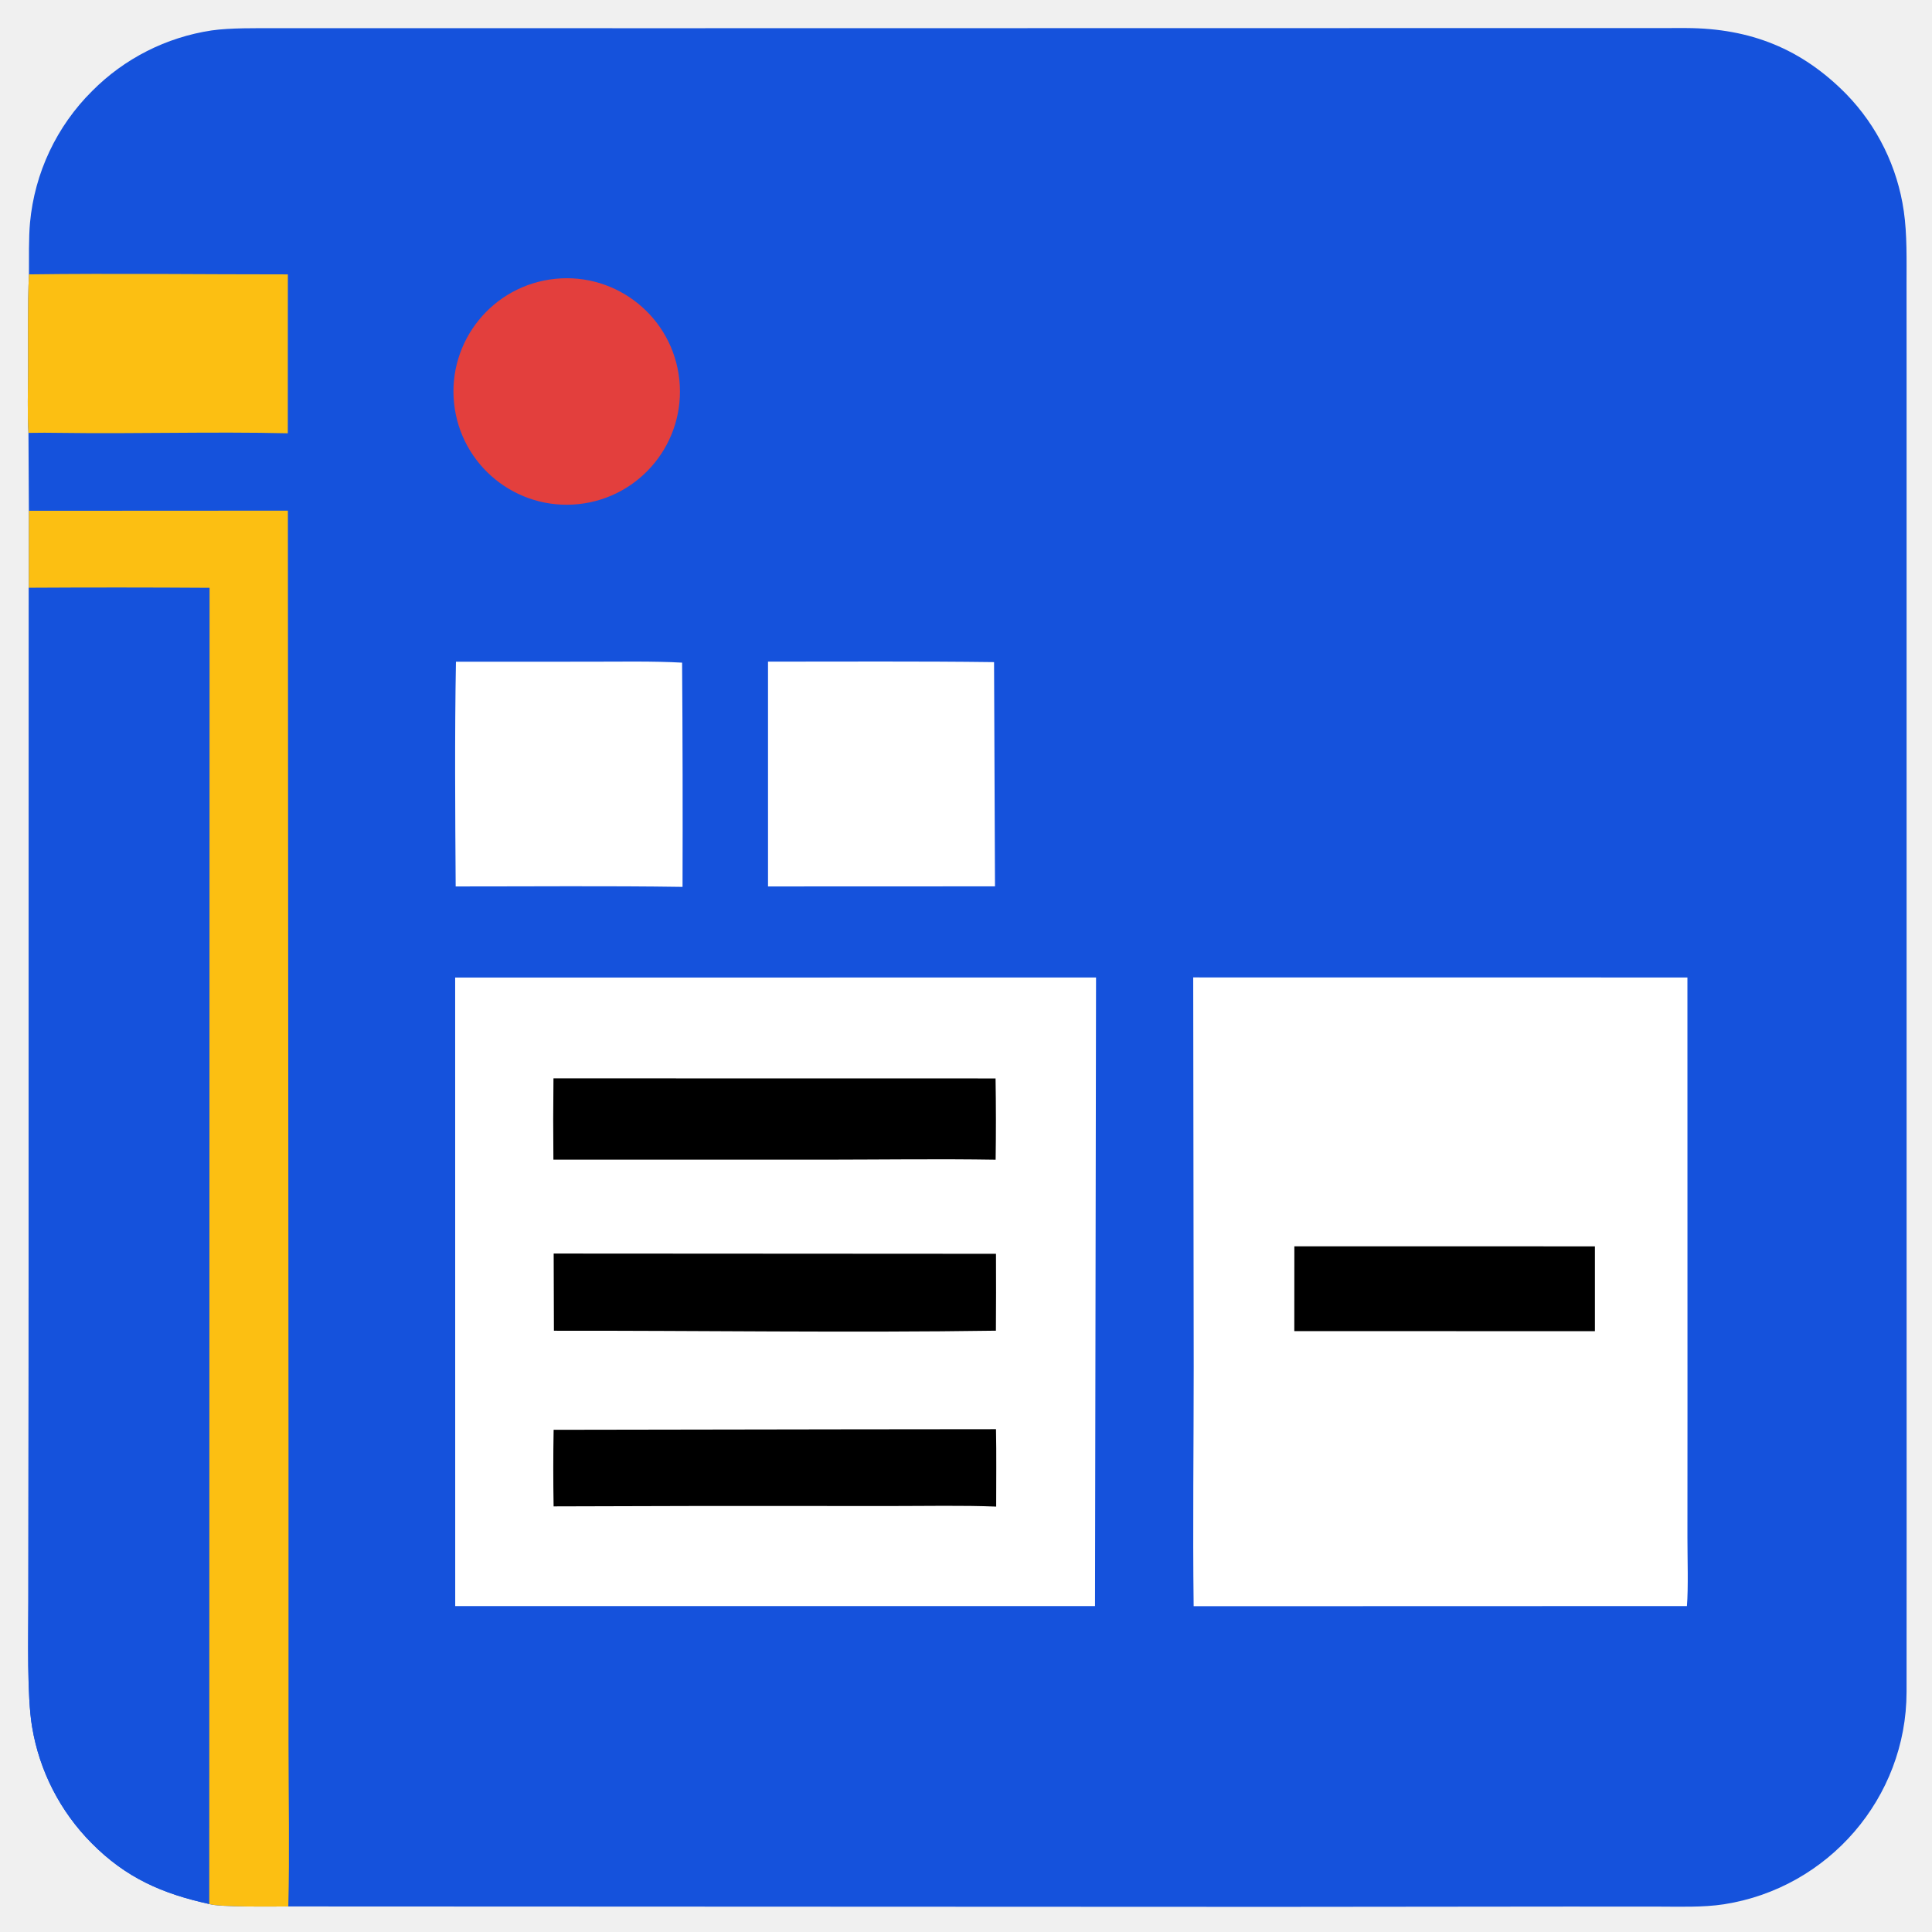
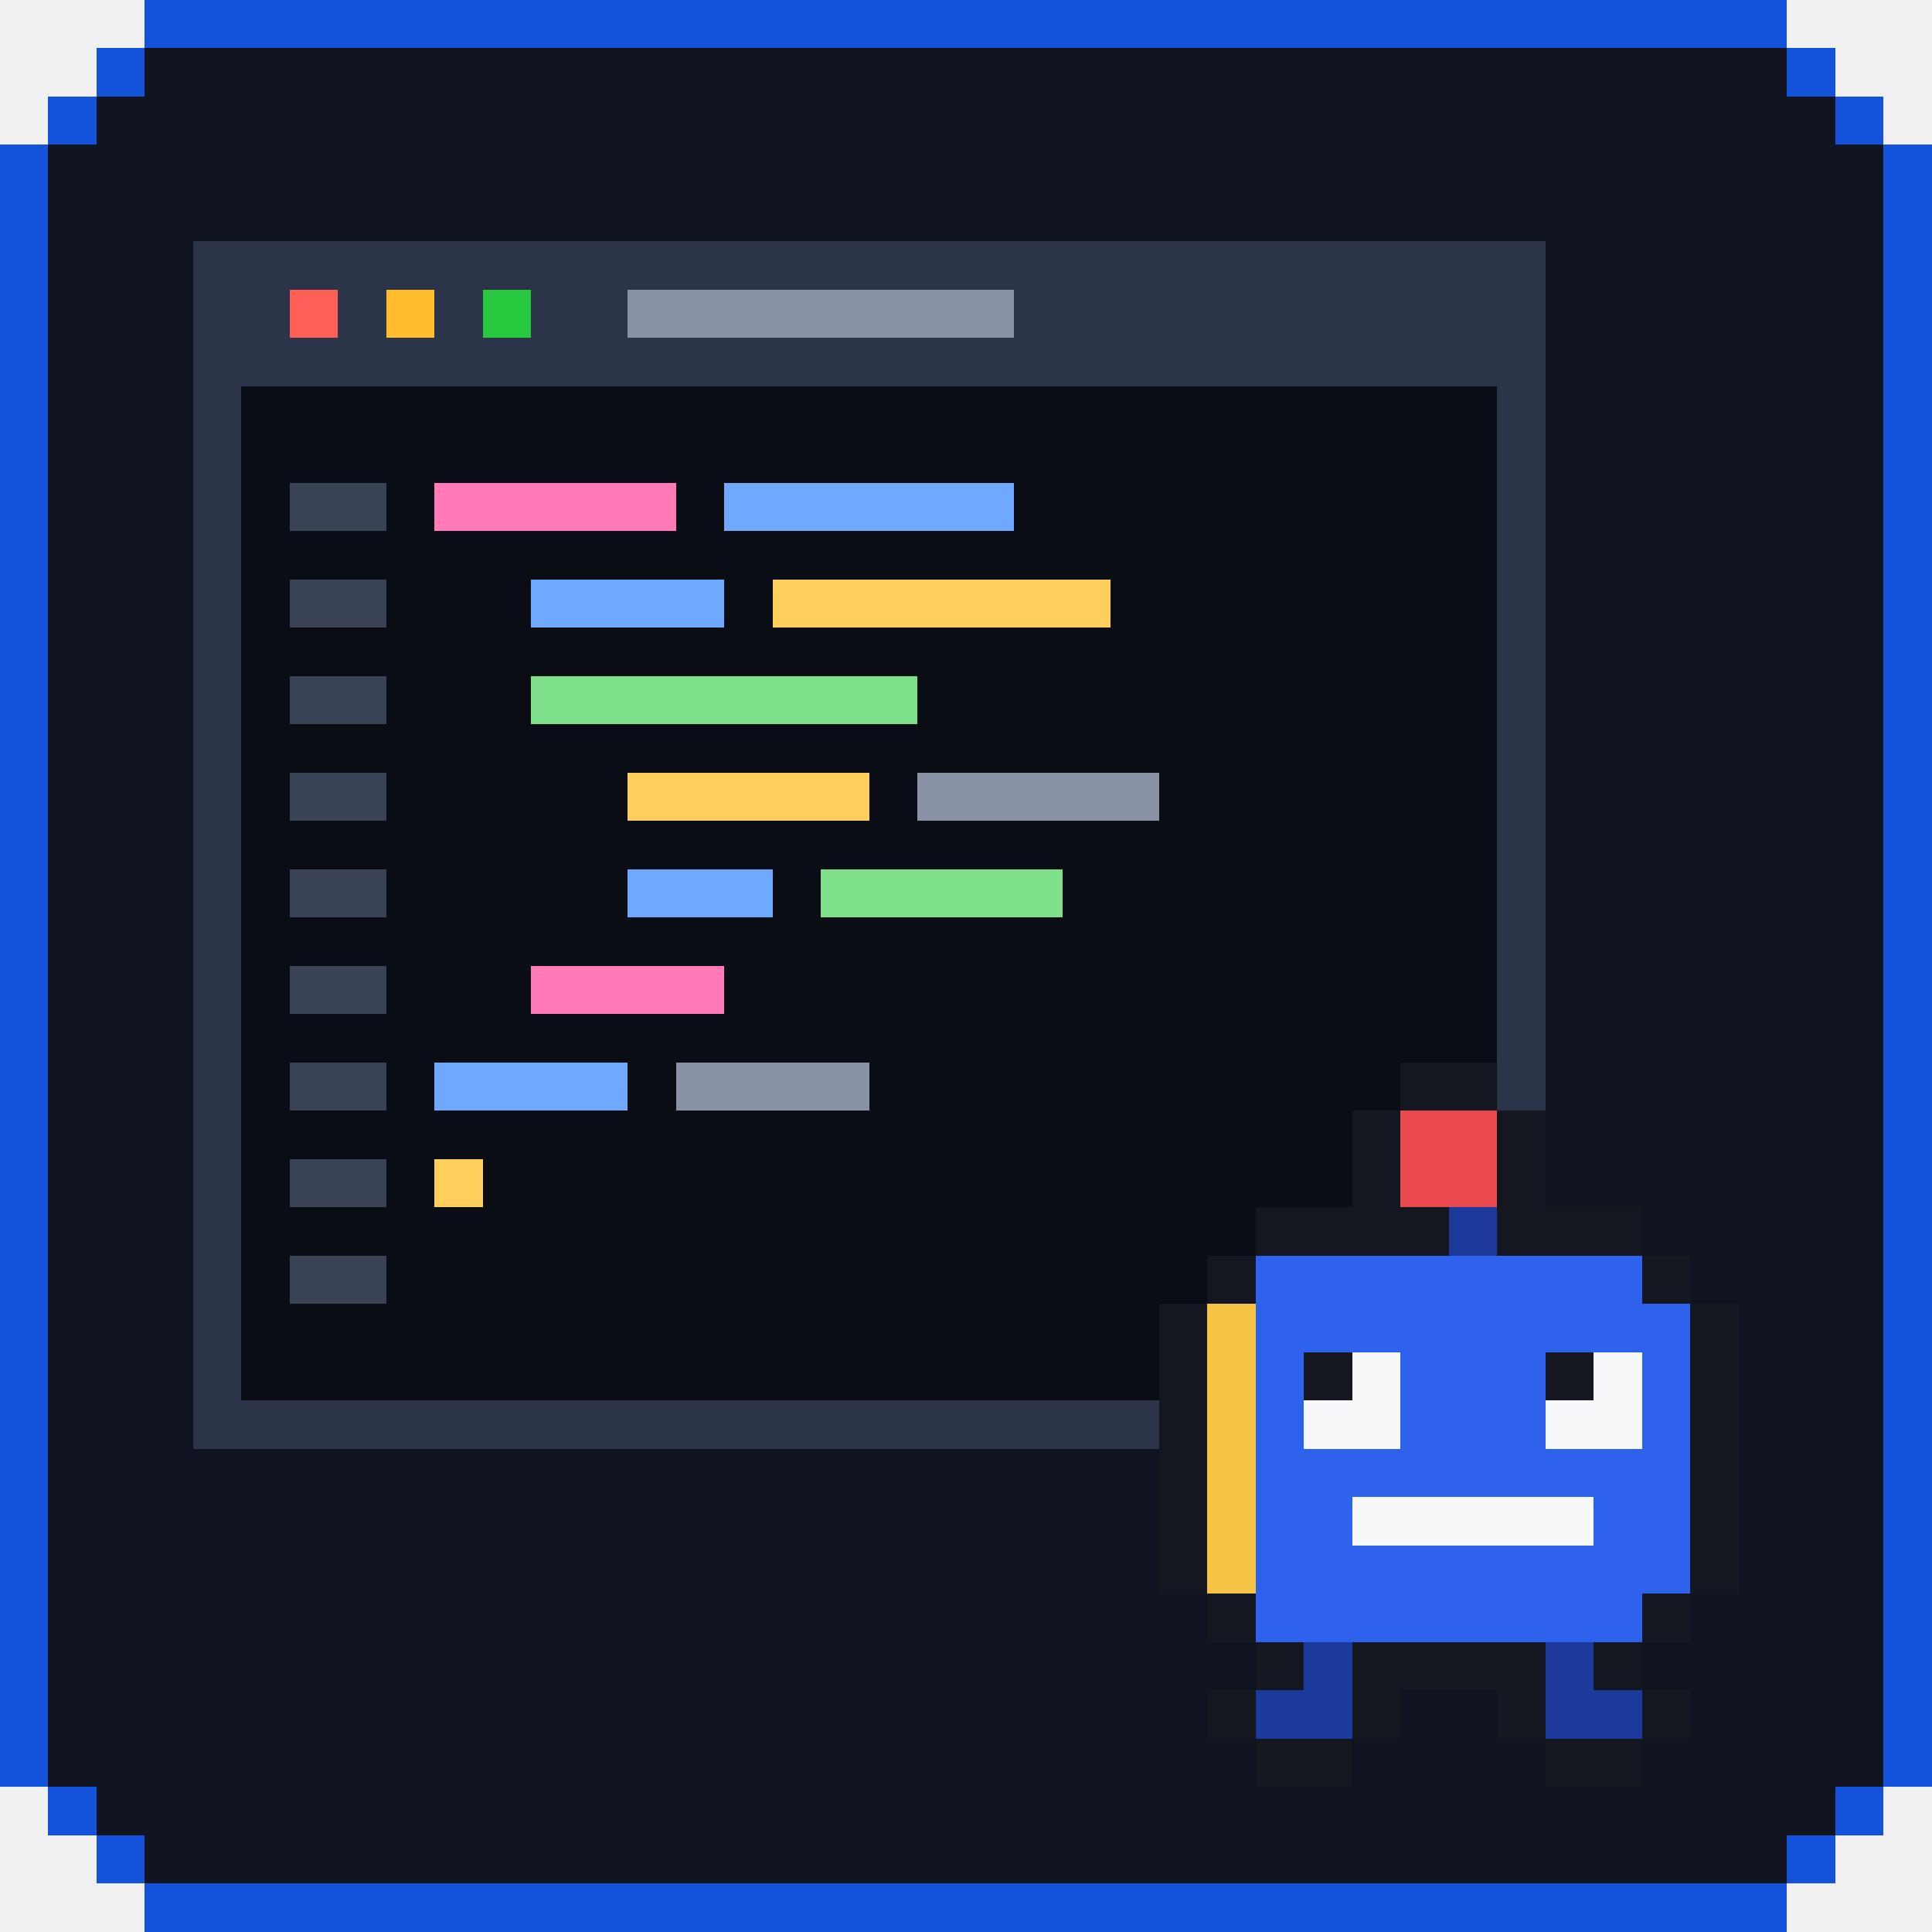
- <svg xmlns="http://www.w3.org/2000/svg" viewBox="262 262 1524 1524">
-   <path fill="#1552dc" d="M284.838 478.431c.043-11.882-.247-29.271.829-40.707a168.2 168.2 0 0 1 49.068-103.986 167.96 167.96 0 0 1 94.123-47.718c14.518-2.12 35.618-1.771 50.493-1.781l69.199-.01 240.066.027 803.904-.13c50.17.287 90.55 16.194 125.94 52.178a166.45 166.45 0 0 1 45.3 92.296c2.66 18.281 2.14 38.685 2.16 57.327l.03 70.688v248.517l.02 522.558c.02 89.64.05 179.15-.04 268.93-.08 83.45-61.58 154.65-143.96 167.5-16.69 2.6-35.51 1.85-52.5 1.85l-70.74-.03-232.52.23-776.784-.32c-10.408.04-55.181.66-62.358-1.93-36.809-8.07-65.646-20.52-92.875-48.09a169.44 169.44 0 0 1-46.84-91.42c-4.197-24.23-2.978-72.18-2.995-98.83l.166-171.17.217-628.786.035-60.699-.329-61.459c-.959-12.611-.347-36.777-.304-49.957.078-24.338-.482-51.053.695-75.078" />
-   <path fill="#1552dc" d="M284.741 725.624q71.288-.42 142.576.057l-.249 1038.239c-36.809-8.07-65.646-20.52-92.875-48.09a169.44 169.44 0 0 1-46.84-91.42c-4.197-24.23-2.978-72.18-2.995-98.83l.166-171.17z" />
-   <path fill="#fcbf12" d="m284.776 664.925 204.321-.11.478 741.425.005 232.09c.028 41.54.884 86.3-.154 127.52-10.408.04-55.181.66-62.358-1.93l.249-1038.239q-71.288-.477-142.576-.057zm.062-186.494c67.565-.904 136.543.049 204.237.006l-.047 125.351c-59.597-1.401-119.623.522-179.265-.323-8.299-.117-17.043-.192-25.316.001-.959-12.611-.347-36.777-.304-49.957.078-24.338-.482-51.053.695-75.078" />
-   <path fill="#fff" d="m621.04 1033.1 505.54-.03-.82 495.85H621.085z" />
-   <path d="m698.586 1112.64 348.734.06q.525 32.055.06 64.11c-44.04-.72-89.684-.07-133.894-.03H698.534q-.33-32.07.052-64.14m.163 138.18 348.901.2c.1 20.22.08 40.44-.06 60.65-114.698 1.71-233.624-.12-348.653.04zm229.628 138.67 119.283-.12c.42 19.92.12 41.05.14 61.07-26.08-1.08-56.274-.43-82.584-.45l-145.716-.06-120.807.33c-.347-20.13-.341-40.27.018-60.4z" />
-   <path fill="#fff" d="m1203.23 1033 389.84.05.05 338.16-.04 103.8c-.01 14.95.78 40.04-.41 53.89l-389.09.11c-.79-62.29.05-126.54.04-188.97z" />
-   <path d="m1283.01 1245.11 237.09.04v66.9l-237.13-.03z" />
-   <path fill="#fff" d="m621.66 783.996 106.35-.043c22.844.005 49.436-.512 72.044.761q.627 88.435.347 176.872c-59.195-.881-119.666-.31-178.956-.339-.374-57.766-.841-119.587.215-177.251m246.161-.088c59.219.03 119.153-.391 178.309.388l.74 176.879-179.043.066z" />
-   <path fill="#e33f3d" d="M699.983 481.94c48.998-4.986 92.787 30.624 97.895 79.609 5.109 48.985-30.392 92.863-79.364 98.094-49.145 5.248-93.212-30.405-98.338-79.563-5.127-49.158 30.637-93.136 79.807-98.14" />
+ <svg xmlns="http://www.w3.org/2000/svg" viewBox="0 0 40 40" width="512" height="512" shape-rendering="crispEdges">
+   <rect x="3" y="0" width="34" height="1" fill="#1552dc" />
+   <rect x="2" y="1" width="1" height="1" fill="#1552dc" />
+   <rect x="3" y="1" width="34" height="1" fill="#0f1420" />
+   <rect x="37" y="1" width="1" height="1" fill="#1552dc" />
+   <rect x="1" y="2" width="1" height="1" fill="#1552dc" />
+   <rect x="2" y="2" width="36" height="1" fill="#0f1420" />
+   <rect x="38" y="2" width="1" height="1" fill="#1552dc" />
+   <rect x="0" y="3" width="1" height="1" fill="#1552dc" />
+   <rect x="1" y="3" width="38" height="1" fill="#0f1420" />
+   <rect x="39" y="3" width="1" height="1" fill="#1552dc" />
+   <rect x="0" y="4" width="1" height="1" fill="#1552dc" />
+   <rect x="1" y="4" width="38" height="1" fill="#0f1420" />
+   <rect x="39" y="4" width="1" height="1" fill="#1552dc" />
+   <rect x="0" y="5" width="1" height="1" fill="#1552dc" />
+   <rect x="1" y="5" width="3" height="1" fill="#0f1420" />
+   <rect x="4" y="5" width="28" height="1" fill="#2b3448" />
+   <rect x="32" y="5" width="7" height="1" fill="#0f1420" />
+   <rect x="39" y="5" width="1" height="1" fill="#1552dc" />
+   <rect x="0" y="6" width="1" height="1" fill="#1552dc" />
+   <rect x="1" y="6" width="3" height="1" fill="#0f1420" />
+   <rect x="4" y="6" width="2" height="1" fill="#2b3448" />
+   <rect x="6" y="6" width="1" height="1" fill="#ff5f56" />
+   <rect x="7" y="6" width="1" height="1" fill="#2b3448" />
+   <rect x="8" y="6" width="1" height="1" fill="#ffbd2e" />
+   <rect x="9" y="6" width="1" height="1" fill="#2b3448" />
+   <rect x="10" y="6" width="1" height="1" fill="#27c93f" />
+   <rect x="11" y="6" width="2" height="1" fill="#2b3448" />
+   <rect x="13" y="6" width="8" height="1" fill="#8a93a6" />
+   <rect x="21" y="6" width="11" height="1" fill="#2b3448" />
+   <rect x="32" y="6" width="7" height="1" fill="#0f1420" />
+   <rect x="39" y="6" width="1" height="1" fill="#1552dc" />
+   <rect x="0" y="7" width="1" height="1" fill="#1552dc" />
+   <rect x="1" y="7" width="3" height="1" fill="#0f1420" />
+   <rect x="4" y="7" width="28" height="1" fill="#2b3448" />
+   <rect x="32" y="7" width="7" height="1" fill="#0f1420" />
+   <rect x="39" y="7" width="1" height="1" fill="#1552dc" />
+   <rect x="0" y="8" width="1" height="1" fill="#1552dc" />
+   <rect x="1" y="8" width="3" height="1" fill="#0f1420" />
+   <rect x="4" y="8" width="1" height="1" fill="#2b3448" />
+   <rect x="5" y="8" width="26" height="1" fill="#0a0d14" />
+   <rect x="31" y="8" width="1" height="1" fill="#2b3448" />
+   <rect x="32" y="8" width="7" height="1" fill="#0f1420" />
+   <rect x="39" y="8" width="1" height="1" fill="#1552dc" />
+   <rect x="0" y="9" width="1" height="1" fill="#1552dc" />
+   <rect x="1" y="9" width="3" height="1" fill="#0f1420" />
+   <rect x="4" y="9" width="1" height="1" fill="#2b3448" />
+   <rect x="5" y="9" width="26" height="1" fill="#0a0d14" />
+   <rect x="31" y="9" width="1" height="1" fill="#2b3448" />
+   <rect x="32" y="9" width="7" height="1" fill="#0f1420" />
+   <rect x="39" y="9" width="1" height="1" fill="#1552dc" />
+   <rect x="0" y="10" width="1" height="1" fill="#1552dc" />
+   <rect x="1" y="10" width="3" height="1" fill="#0f1420" />
+   <rect x="4" y="10" width="1" height="1" fill="#2b3448" />
+   <rect x="5" y="10" width="1" height="1" fill="#0a0d14" />
+   <rect x="6" y="10" width="2" height="1" fill="#3a4356" />
+   <rect x="8" y="10" width="1" height="1" fill="#0a0d14" />
+   <rect x="9" y="10" width="5" height="1" fill="#ff7ab6" />
+   <rect x="14" y="10" width="1" height="1" fill="#0a0d14" />
+   <rect x="15" y="10" width="6" height="1" fill="#6ea8ff" />
+   <rect x="21" y="10" width="10" height="1" fill="#0a0d14" />
+   <rect x="31" y="10" width="1" height="1" fill="#2b3448" />
+   <rect x="32" y="10" width="7" height="1" fill="#0f1420" />
+   <rect x="39" y="10" width="1" height="1" fill="#1552dc" />
+   <rect x="0" y="11" width="1" height="1" fill="#1552dc" />
+   <rect x="1" y="11" width="3" height="1" fill="#0f1420" />
+   <rect x="4" y="11" width="1" height="1" fill="#2b3448" />
+   <rect x="5" y="11" width="26" height="1" fill="#0a0d14" />
+   <rect x="31" y="11" width="1" height="1" fill="#2b3448" />
+   <rect x="32" y="11" width="7" height="1" fill="#0f1420" />
+   <rect x="39" y="11" width="1" height="1" fill="#1552dc" />
+   <rect x="0" y="12" width="1" height="1" fill="#1552dc" />
+   <rect x="1" y="12" width="3" height="1" fill="#0f1420" />
+   <rect x="4" y="12" width="1" height="1" fill="#2b3448" />
+   <rect x="5" y="12" width="1" height="1" fill="#0a0d14" />
+   <rect x="6" y="12" width="2" height="1" fill="#3a4356" />
+   <rect x="8" y="12" width="3" height="1" fill="#0a0d14" />
+   <rect x="11" y="12" width="4" height="1" fill="#6ea8ff" />
+   <rect x="15" y="12" width="1" height="1" fill="#0a0d14" />
+   <rect x="16" y="12" width="7" height="1" fill="#ffcf5c" />
+   <rect x="23" y="12" width="8" height="1" fill="#0a0d14" />
+   <rect x="31" y="12" width="1" height="1" fill="#2b3448" />
+   <rect x="32" y="12" width="7" height="1" fill="#0f1420" />
+   <rect x="39" y="12" width="1" height="1" fill="#1552dc" />
+   <rect x="0" y="13" width="1" height="1" fill="#1552dc" />
+   <rect x="1" y="13" width="3" height="1" fill="#0f1420" />
+   <rect x="4" y="13" width="1" height="1" fill="#2b3448" />
+   <rect x="5" y="13" width="26" height="1" fill="#0a0d14" />
+   <rect x="31" y="13" width="1" height="1" fill="#2b3448" />
+   <rect x="32" y="13" width="7" height="1" fill="#0f1420" />
+   <rect x="39" y="13" width="1" height="1" fill="#1552dc" />
+   <rect x="0" y="14" width="1" height="1" fill="#1552dc" />
+   <rect x="1" y="14" width="3" height="1" fill="#0f1420" />
+   <rect x="4" y="14" width="1" height="1" fill="#2b3448" />
+   <rect x="5" y="14" width="1" height="1" fill="#0a0d14" />
+   <rect x="6" y="14" width="2" height="1" fill="#3a4356" />
+   <rect x="8" y="14" width="3" height="1" fill="#0a0d14" />
+   <rect x="11" y="14" width="8" height="1" fill="#7ee08a" />
+   <rect x="19" y="14" width="12" height="1" fill="#0a0d14" />
+   <rect x="31" y="14" width="1" height="1" fill="#2b3448" />
+   <rect x="32" y="14" width="7" height="1" fill="#0f1420" />
+   <rect x="39" y="14" width="1" height="1" fill="#1552dc" />
+   <rect x="0" y="15" width="1" height="1" fill="#1552dc" />
+   <rect x="1" y="15" width="3" height="1" fill="#0f1420" />
+   <rect x="4" y="15" width="1" height="1" fill="#2b3448" />
+   <rect x="5" y="15" width="26" height="1" fill="#0a0d14" />
+   <rect x="31" y="15" width="1" height="1" fill="#2b3448" />
+   <rect x="32" y="15" width="7" height="1" fill="#0f1420" />
+   <rect x="39" y="15" width="1" height="1" fill="#1552dc" />
+   <rect x="0" y="16" width="1" height="1" fill="#1552dc" />
+   <rect x="1" y="16" width="3" height="1" fill="#0f1420" />
+   <rect x="4" y="16" width="1" height="1" fill="#2b3448" />
+   <rect x="5" y="16" width="1" height="1" fill="#0a0d14" />
+   <rect x="6" y="16" width="2" height="1" fill="#3a4356" />
+   <rect x="8" y="16" width="5" height="1" fill="#0a0d14" />
+   <rect x="13" y="16" width="5" height="1" fill="#ffcf5c" />
+   <rect x="18" y="16" width="1" height="1" fill="#0a0d14" />
+   <rect x="19" y="16" width="5" height="1" fill="#8a93a6" />
+   <rect x="24" y="16" width="7" height="1" fill="#0a0d14" />
+   <rect x="31" y="16" width="1" height="1" fill="#2b3448" />
+   <rect x="32" y="16" width="7" height="1" fill="#0f1420" />
+   <rect x="39" y="16" width="1" height="1" fill="#1552dc" />
+   <rect x="0" y="17" width="1" height="1" fill="#1552dc" />
+   <rect x="1" y="17" width="3" height="1" fill="#0f1420" />
+   <rect x="4" y="17" width="1" height="1" fill="#2b3448" />
+   <rect x="5" y="17" width="26" height="1" fill="#0a0d14" />
+   <rect x="31" y="17" width="1" height="1" fill="#2b3448" />
+   <rect x="32" y="17" width="7" height="1" fill="#0f1420" />
+   <rect x="39" y="17" width="1" height="1" fill="#1552dc" />
+   <rect x="0" y="18" width="1" height="1" fill="#1552dc" />
+   <rect x="1" y="18" width="3" height="1" fill="#0f1420" />
+   <rect x="4" y="18" width="1" height="1" fill="#2b3448" />
+   <rect x="5" y="18" width="1" height="1" fill="#0a0d14" />
+   <rect x="6" y="18" width="2" height="1" fill="#3a4356" />
+   <rect x="8" y="18" width="5" height="1" fill="#0a0d14" />
+   <rect x="13" y="18" width="3" height="1" fill="#6ea8ff" />
+   <rect x="16" y="18" width="1" height="1" fill="#0a0d14" />
+   <rect x="17" y="18" width="5" height="1" fill="#7ee08a" />
+   <rect x="22" y="18" width="9" height="1" fill="#0a0d14" />
+   <rect x="31" y="18" width="1" height="1" fill="#2b3448" />
+   <rect x="32" y="18" width="7" height="1" fill="#0f1420" />
+   <rect x="39" y="18" width="1" height="1" fill="#1552dc" />
+   <rect x="0" y="19" width="1" height="1" fill="#1552dc" />
+   <rect x="1" y="19" width="3" height="1" fill="#0f1420" />
+   <rect x="4" y="19" width="1" height="1" fill="#2b3448" />
+   <rect x="5" y="19" width="26" height="1" fill="#0a0d14" />
+   <rect x="31" y="19" width="1" height="1" fill="#2b3448" />
+   <rect x="32" y="19" width="7" height="1" fill="#0f1420" />
+   <rect x="39" y="19" width="1" height="1" fill="#1552dc" />
+   <rect x="0" y="20" width="1" height="1" fill="#1552dc" />
+   <rect x="1" y="20" width="3" height="1" fill="#0f1420" />
+   <rect x="4" y="20" width="1" height="1" fill="#2b3448" />
+   <rect x="5" y="20" width="1" height="1" fill="#0a0d14" />
+   <rect x="6" y="20" width="2" height="1" fill="#3a4356" />
+   <rect x="8" y="20" width="3" height="1" fill="#0a0d14" />
+   <rect x="11" y="20" width="4" height="1" fill="#ff7ab6" />
+   <rect x="15" y="20" width="16" height="1" fill="#0a0d14" />
+   <rect x="31" y="20" width="1" height="1" fill="#2b3448" />
+   <rect x="32" y="20" width="7" height="1" fill="#0f1420" />
+   <rect x="39" y="20" width="1" height="1" fill="#1552dc" />
+   <rect x="0" y="21" width="1" height="1" fill="#1552dc" />
+   <rect x="1" y="21" width="3" height="1" fill="#0f1420" />
+   <rect x="4" y="21" width="1" height="1" fill="#2b3448" />
+   <rect x="5" y="21" width="26" height="1" fill="#0a0d14" />
+   <rect x="31" y="21" width="1" height="1" fill="#2b3448" />
+   <rect x="32" y="21" width="7" height="1" fill="#0f1420" />
+   <rect x="39" y="21" width="1" height="1" fill="#1552dc" />
+   <rect x="0" y="22" width="1" height="1" fill="#1552dc" />
+   <rect x="1" y="22" width="3" height="1" fill="#0f1420" />
+   <rect x="4" y="22" width="1" height="1" fill="#2b3448" />
+   <rect x="5" y="22" width="1" height="1" fill="#0a0d14" />
+   <rect x="6" y="22" width="2" height="1" fill="#3a4356" />
+   <rect x="8" y="22" width="1" height="1" fill="#0a0d14" />
+   <rect x="9" y="22" width="4" height="1" fill="#6ea8ff" />
+   <rect x="13" y="22" width="1" height="1" fill="#0a0d14" />
+   <rect x="14" y="22" width="4" height="1" fill="#8a93a6" />
+   <rect x="18" y="22" width="11" height="1" fill="#0a0d14" />
+   <rect x="29" y="22" width="2" height="1" fill="#141720" />
+   <rect x="31" y="22" width="1" height="1" fill="#2b3448" />
+   <rect x="32" y="22" width="7" height="1" fill="#0f1420" />
+   <rect x="39" y="22" width="1" height="1" fill="#1552dc" />
+   <rect x="0" y="23" width="1" height="1" fill="#1552dc" />
+   <rect x="1" y="23" width="3" height="1" fill="#0f1420" />
+   <rect x="4" y="23" width="1" height="1" fill="#2b3448" />
+   <rect x="5" y="23" width="23" height="1" fill="#0a0d14" />
+   <rect x="28" y="23" width="1" height="1" fill="#141720" />
+   <rect x="29" y="23" width="2" height="1" fill="#ea4a4f" />
+   <rect x="31" y="23" width="1" height="1" fill="#141720" />
+   <rect x="32" y="23" width="7" height="1" fill="#0f1420" />
+   <rect x="39" y="23" width="1" height="1" fill="#1552dc" />
+   <rect x="0" y="24" width="1" height="1" fill="#1552dc" />
+   <rect x="1" y="24" width="3" height="1" fill="#0f1420" />
+   <rect x="4" y="24" width="1" height="1" fill="#2b3448" />
+   <rect x="5" y="24" width="1" height="1" fill="#0a0d14" />
+   <rect x="6" y="24" width="2" height="1" fill="#3a4356" />
+   <rect x="8" y="24" width="1" height="1" fill="#0a0d14" />
+   <rect x="9" y="24" width="1" height="1" fill="#ffcf5c" />
+   <rect x="10" y="24" width="18" height="1" fill="#0a0d14" />
+   <rect x="28" y="24" width="1" height="1" fill="#141720" />
+   <rect x="29" y="24" width="2" height="1" fill="#ea4a4f" />
+   <rect x="31" y="24" width="1" height="1" fill="#141720" />
+   <rect x="32" y="24" width="7" height="1" fill="#0f1420" />
+   <rect x="39" y="24" width="1" height="1" fill="#1552dc" />
+   <rect x="0" y="25" width="1" height="1" fill="#1552dc" />
+   <rect x="1" y="25" width="3" height="1" fill="#0f1420" />
+   <rect x="4" y="25" width="1" height="1" fill="#2b3448" />
+   <rect x="5" y="25" width="21" height="1" fill="#0a0d14" />
+   <rect x="26" y="25" width="4" height="1" fill="#141720" />
+   <rect x="30" y="25" width="1" height="1" fill="#1b3a9c" />
+   <rect x="31" y="25" width="3" height="1" fill="#141720" />
+   <rect x="34" y="25" width="5" height="1" fill="#0f1420" />
+   <rect x="39" y="25" width="1" height="1" fill="#1552dc" />
+   <rect x="0" y="26" width="1" height="1" fill="#1552dc" />
+   <rect x="1" y="26" width="3" height="1" fill="#0f1420" />
+   <rect x="4" y="26" width="1" height="1" fill="#2b3448" />
+   <rect x="5" y="26" width="1" height="1" fill="#0a0d14" />
+   <rect x="6" y="26" width="2" height="1" fill="#3a4356" />
+   <rect x="8" y="26" width="17" height="1" fill="#0a0d14" />
+   <rect x="25" y="26" width="1" height="1" fill="#141720" />
+   <rect x="26" y="26" width="8" height="1" fill="#2f62ec" />
+   <rect x="34" y="26" width="1" height="1" fill="#141720" />
+   <rect x="35" y="26" width="4" height="1" fill="#0f1420" />
+   <rect x="39" y="26" width="1" height="1" fill="#1552dc" />
+   <rect x="0" y="27" width="1" height="1" fill="#1552dc" />
+   <rect x="1" y="27" width="3" height="1" fill="#0f1420" />
+   <rect x="4" y="27" width="1" height="1" fill="#2b3448" />
+   <rect x="5" y="27" width="19" height="1" fill="#0a0d14" />
+   <rect x="24" y="27" width="1" height="1" fill="#141720" />
+   <rect x="25" y="27" width="1" height="1" fill="#f6c445" />
+   <rect x="26" y="27" width="9" height="1" fill="#2f62ec" />
+   <rect x="35" y="27" width="1" height="1" fill="#141720" />
+   <rect x="36" y="27" width="3" height="1" fill="#0f1420" />
+   <rect x="39" y="27" width="1" height="1" fill="#1552dc" />
+   <rect x="0" y="28" width="1" height="1" fill="#1552dc" />
+   <rect x="1" y="28" width="3" height="1" fill="#0f1420" />
+   <rect x="4" y="28" width="1" height="1" fill="#2b3448" />
+   <rect x="5" y="28" width="19" height="1" fill="#0a0d14" />
+   <rect x="24" y="28" width="1" height="1" fill="#141720" />
+   <rect x="25" y="28" width="1" height="1" fill="#f6c445" />
+   <rect x="26" y="28" width="1" height="1" fill="#2f62ec" />
+   <rect x="27" y="28" width="1" height="1" fill="#141720" />
+   <rect x="28" y="28" width="1" height="1" fill="#f7f8fa" />
+   <rect x="29" y="28" width="3" height="1" fill="#2f62ec" />
+   <rect x="32" y="28" width="1" height="1" fill="#141720" />
+   <rect x="33" y="28" width="1" height="1" fill="#f7f8fa" />
+   <rect x="34" y="28" width="1" height="1" fill="#2f62ec" />
+   <rect x="35" y="28" width="1" height="1" fill="#141720" />
+   <rect x="36" y="28" width="3" height="1" fill="#0f1420" />
+   <rect x="39" y="28" width="1" height="1" fill="#1552dc" />
+   <rect x="0" y="29" width="1" height="1" fill="#1552dc" />
+   <rect x="1" y="29" width="3" height="1" fill="#0f1420" />
+   <rect x="4" y="29" width="20" height="1" fill="#2b3448" />
+   <rect x="24" y="29" width="1" height="1" fill="#141720" />
+   <rect x="25" y="29" width="1" height="1" fill="#f6c445" />
+   <rect x="26" y="29" width="1" height="1" fill="#2f62ec" />
+   <rect x="27" y="29" width="2" height="1" fill="#f7f8fa" />
+   <rect x="29" y="29" width="3" height="1" fill="#2f62ec" />
+   <rect x="32" y="29" width="2" height="1" fill="#f7f8fa" />
+   <rect x="34" y="29" width="1" height="1" fill="#2f62ec" />
+   <rect x="35" y="29" width="1" height="1" fill="#141720" />
+   <rect x="36" y="29" width="3" height="1" fill="#0f1420" />
+   <rect x="39" y="29" width="1" height="1" fill="#1552dc" />
+   <rect x="0" y="30" width="1" height="1" fill="#1552dc" />
+   <rect x="1" y="30" width="23" height="1" fill="#0f1420" />
+   <rect x="24" y="30" width="1" height="1" fill="#141720" />
+   <rect x="25" y="30" width="1" height="1" fill="#f6c445" />
+   <rect x="26" y="30" width="9" height="1" fill="#2f62ec" />
+   <rect x="35" y="30" width="1" height="1" fill="#141720" />
+   <rect x="36" y="30" width="3" height="1" fill="#0f1420" />
+   <rect x="39" y="30" width="1" height="1" fill="#1552dc" />
+   <rect x="0" y="31" width="1" height="1" fill="#1552dc" />
+   <rect x="1" y="31" width="23" height="1" fill="#0f1420" />
+   <rect x="24" y="31" width="1" height="1" fill="#141720" />
+   <rect x="25" y="31" width="1" height="1" fill="#f6c445" />
+   <rect x="26" y="31" width="2" height="1" fill="#2f62ec" />
+   <rect x="28" y="31" width="5" height="1" fill="#f7f8fa" />
+   <rect x="33" y="31" width="2" height="1" fill="#2f62ec" />
+   <rect x="35" y="31" width="1" height="1" fill="#141720" />
+   <rect x="36" y="31" width="3" height="1" fill="#0f1420" />
+   <rect x="39" y="31" width="1" height="1" fill="#1552dc" />
+   <rect x="0" y="32" width="1" height="1" fill="#1552dc" />
+   <rect x="1" y="32" width="23" height="1" fill="#0f1420" />
+   <rect x="24" y="32" width="1" height="1" fill="#141720" />
+   <rect x="25" y="32" width="1" height="1" fill="#f6c445" />
+   <rect x="26" y="32" width="9" height="1" fill="#2f62ec" />
+   <rect x="35" y="32" width="1" height="1" fill="#141720" />
+   <rect x="36" y="32" width="3" height="1" fill="#0f1420" />
+   <rect x="39" y="32" width="1" height="1" fill="#1552dc" />
+   <rect x="0" y="33" width="1" height="1" fill="#1552dc" />
+   <rect x="1" y="33" width="24" height="1" fill="#0f1420" />
+   <rect x="25" y="33" width="1" height="1" fill="#141720" />
+   <rect x="26" y="33" width="8" height="1" fill="#2f62ec" />
+   <rect x="34" y="33" width="1" height="1" fill="#141720" />
+   <rect x="35" y="33" width="4" height="1" fill="#0f1420" />
+   <rect x="39" y="33" width="1" height="1" fill="#1552dc" />
+   <rect x="0" y="34" width="1" height="1" fill="#1552dc" />
+   <rect x="1" y="34" width="25" height="1" fill="#0f1420" />
+   <rect x="26" y="34" width="1" height="1" fill="#141720" />
+   <rect x="27" y="34" width="1" height="1" fill="#1b3a9c" />
+   <rect x="28" y="34" width="4" height="1" fill="#141720" />
+   <rect x="32" y="34" width="1" height="1" fill="#1b3a9c" />
+   <rect x="33" y="34" width="1" height="1" fill="#141720" />
+   <rect x="34" y="34" width="5" height="1" fill="#0f1420" />
+   <rect x="39" y="34" width="1" height="1" fill="#1552dc" />
+   <rect x="0" y="35" width="1" height="1" fill="#1552dc" />
+   <rect x="1" y="35" width="24" height="1" fill="#0f1420" />
+   <rect x="25" y="35" width="1" height="1" fill="#141720" />
+   <rect x="26" y="35" width="2" height="1" fill="#1b3a9c" />
+   <rect x="28" y="35" width="1" height="1" fill="#141720" />
+   <rect x="29" y="35" width="2" height="1" fill="#0f1420" />
+   <rect x="31" y="35" width="1" height="1" fill="#141720" />
+   <rect x="32" y="35" width="2" height="1" fill="#1b3a9c" />
+   <rect x="34" y="35" width="1" height="1" fill="#141720" />
+   <rect x="35" y="35" width="4" height="1" fill="#0f1420" />
+   <rect x="39" y="35" width="1" height="1" fill="#1552dc" />
+   <rect x="0" y="36" width="1" height="1" fill="#1552dc" />
+   <rect x="1" y="36" width="25" height="1" fill="#0f1420" />
+   <rect x="26" y="36" width="2" height="1" fill="#141720" />
+   <rect x="28" y="36" width="4" height="1" fill="#0f1420" />
+   <rect x="32" y="36" width="2" height="1" fill="#141720" />
+   <rect x="34" y="36" width="5" height="1" fill="#0f1420" />
+   <rect x="39" y="36" width="1" height="1" fill="#1552dc" />
+   <rect x="1" y="37" width="1" height="1" fill="#1552dc" />
+   <rect x="2" y="37" width="36" height="1" fill="#0f1420" />
+   <rect x="38" y="37" width="1" height="1" fill="#1552dc" />
+   <rect x="2" y="38" width="1" height="1" fill="#1552dc" />
+   <rect x="3" y="38" width="34" height="1" fill="#0f1420" />
+   <rect x="37" y="38" width="1" height="1" fill="#1552dc" />
+   <rect x="3" y="39" width="34" height="1" fill="#1552dc" />
</svg>
